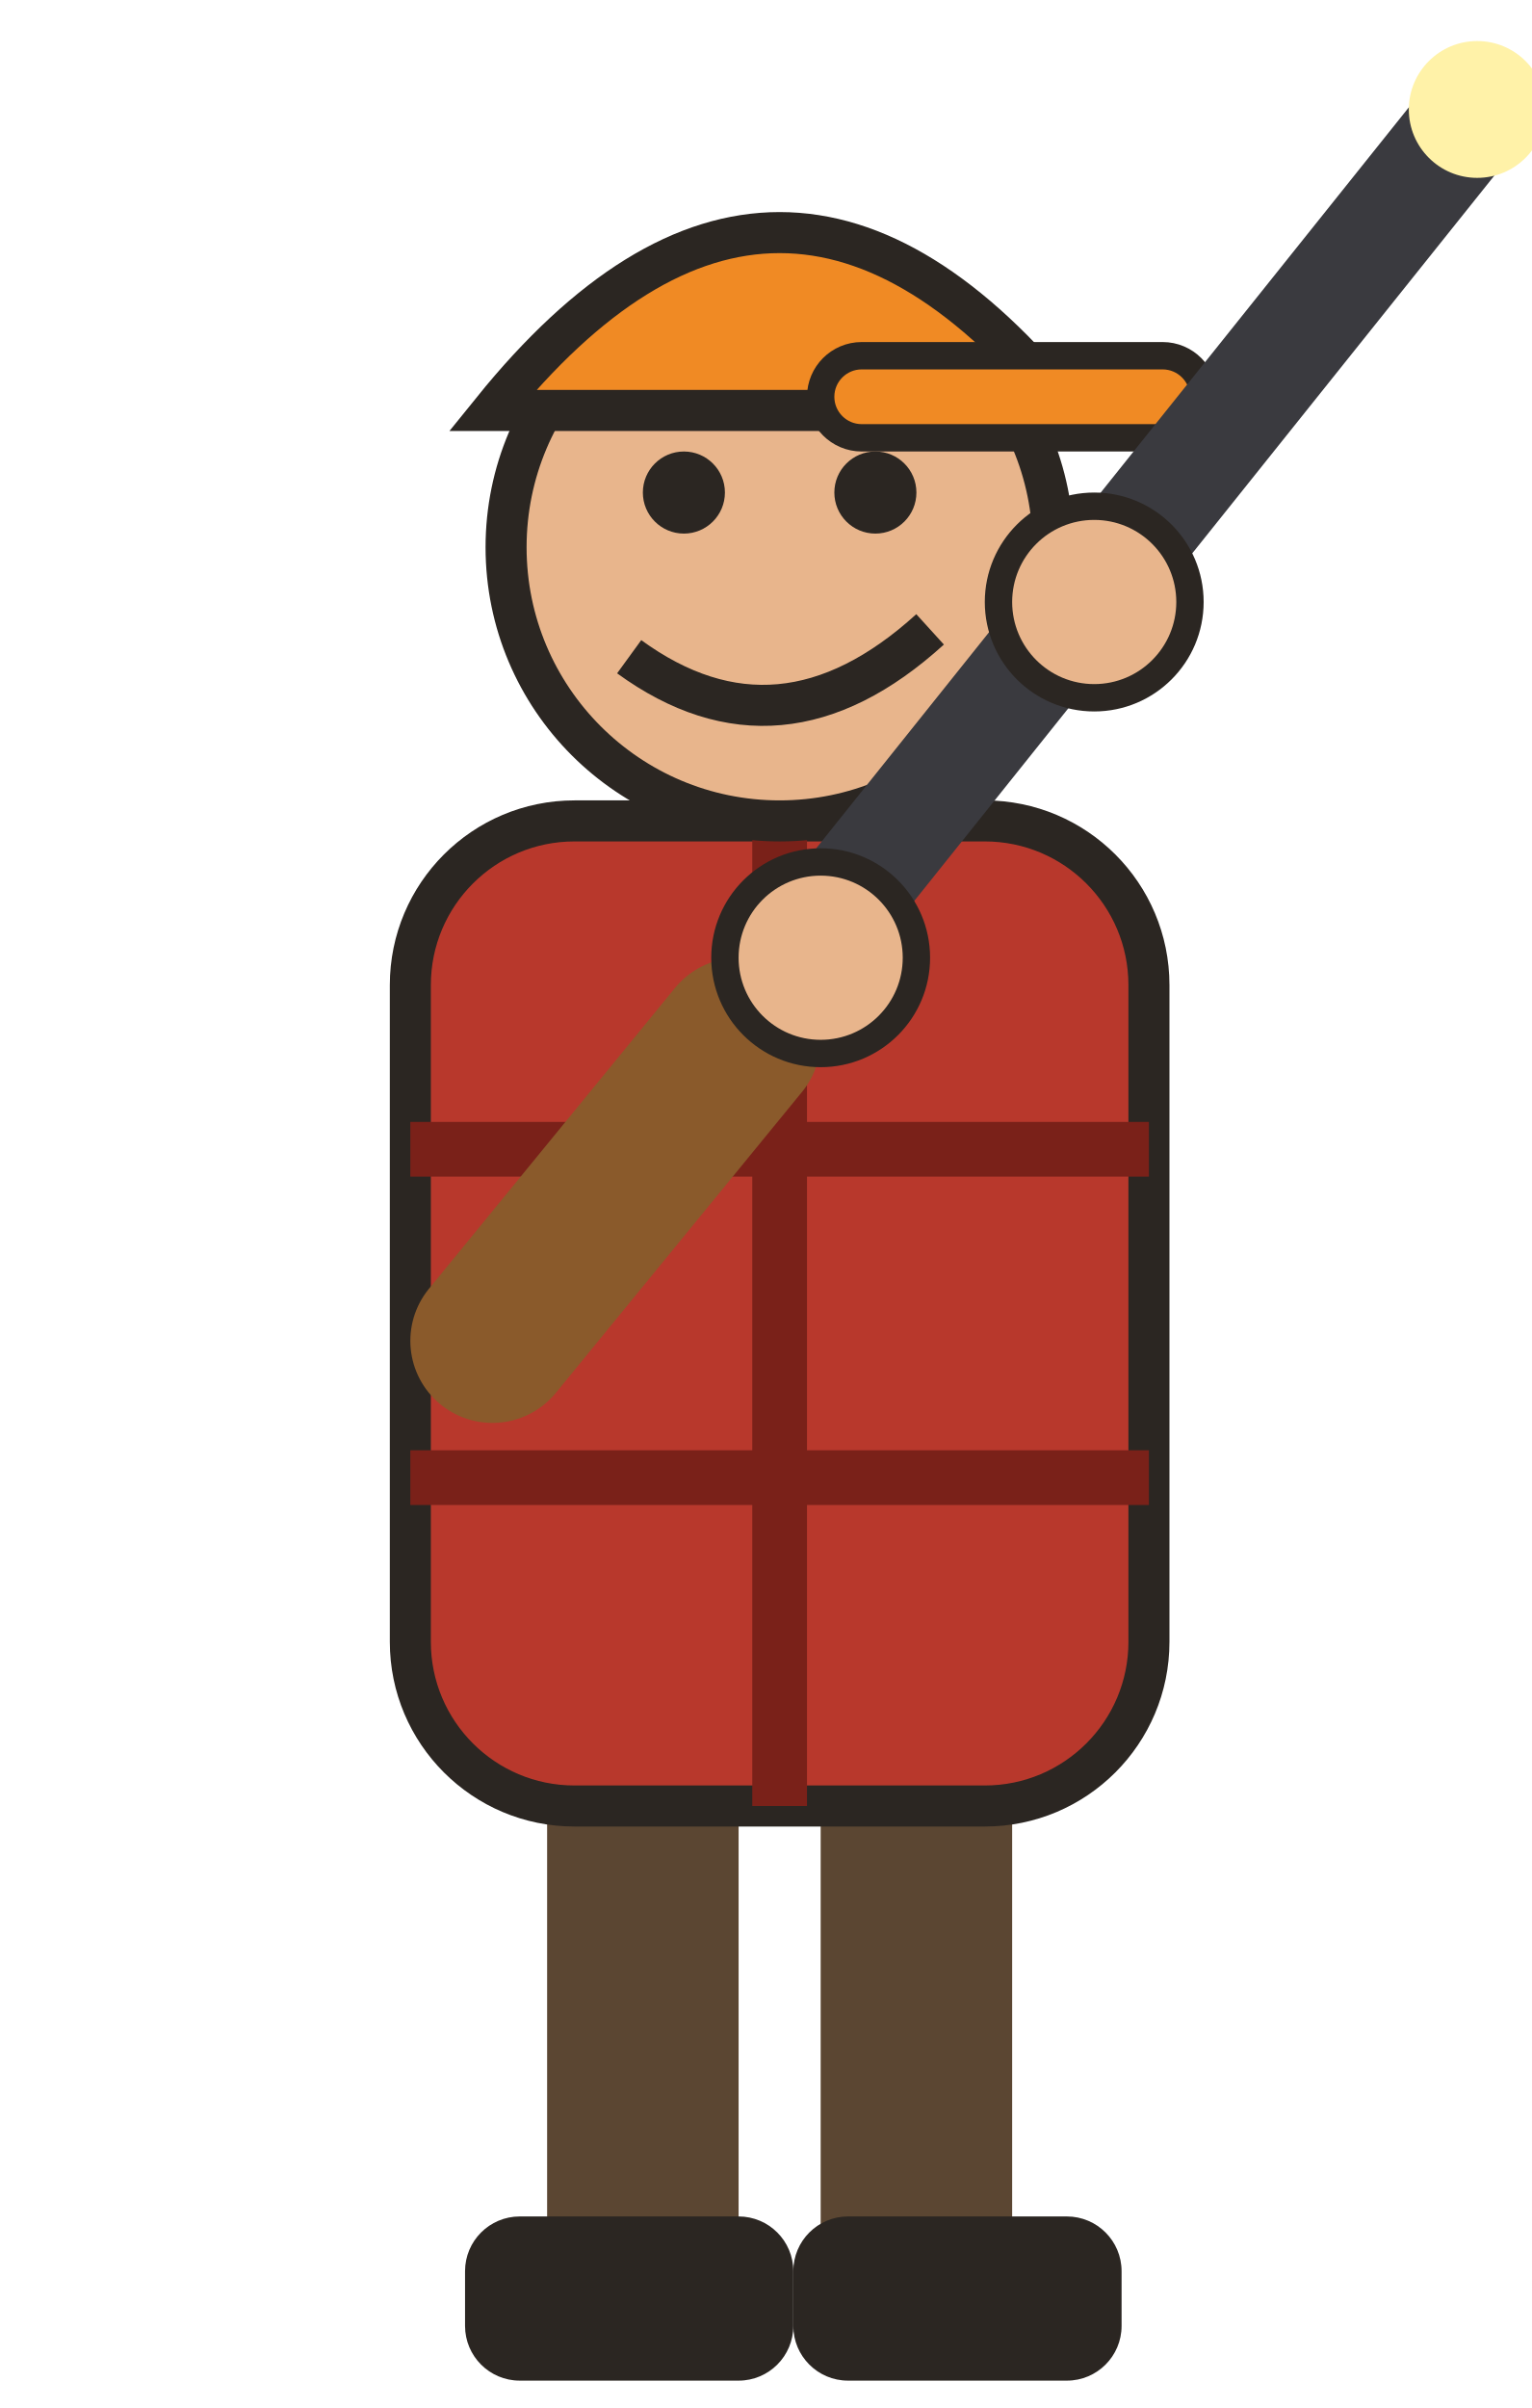
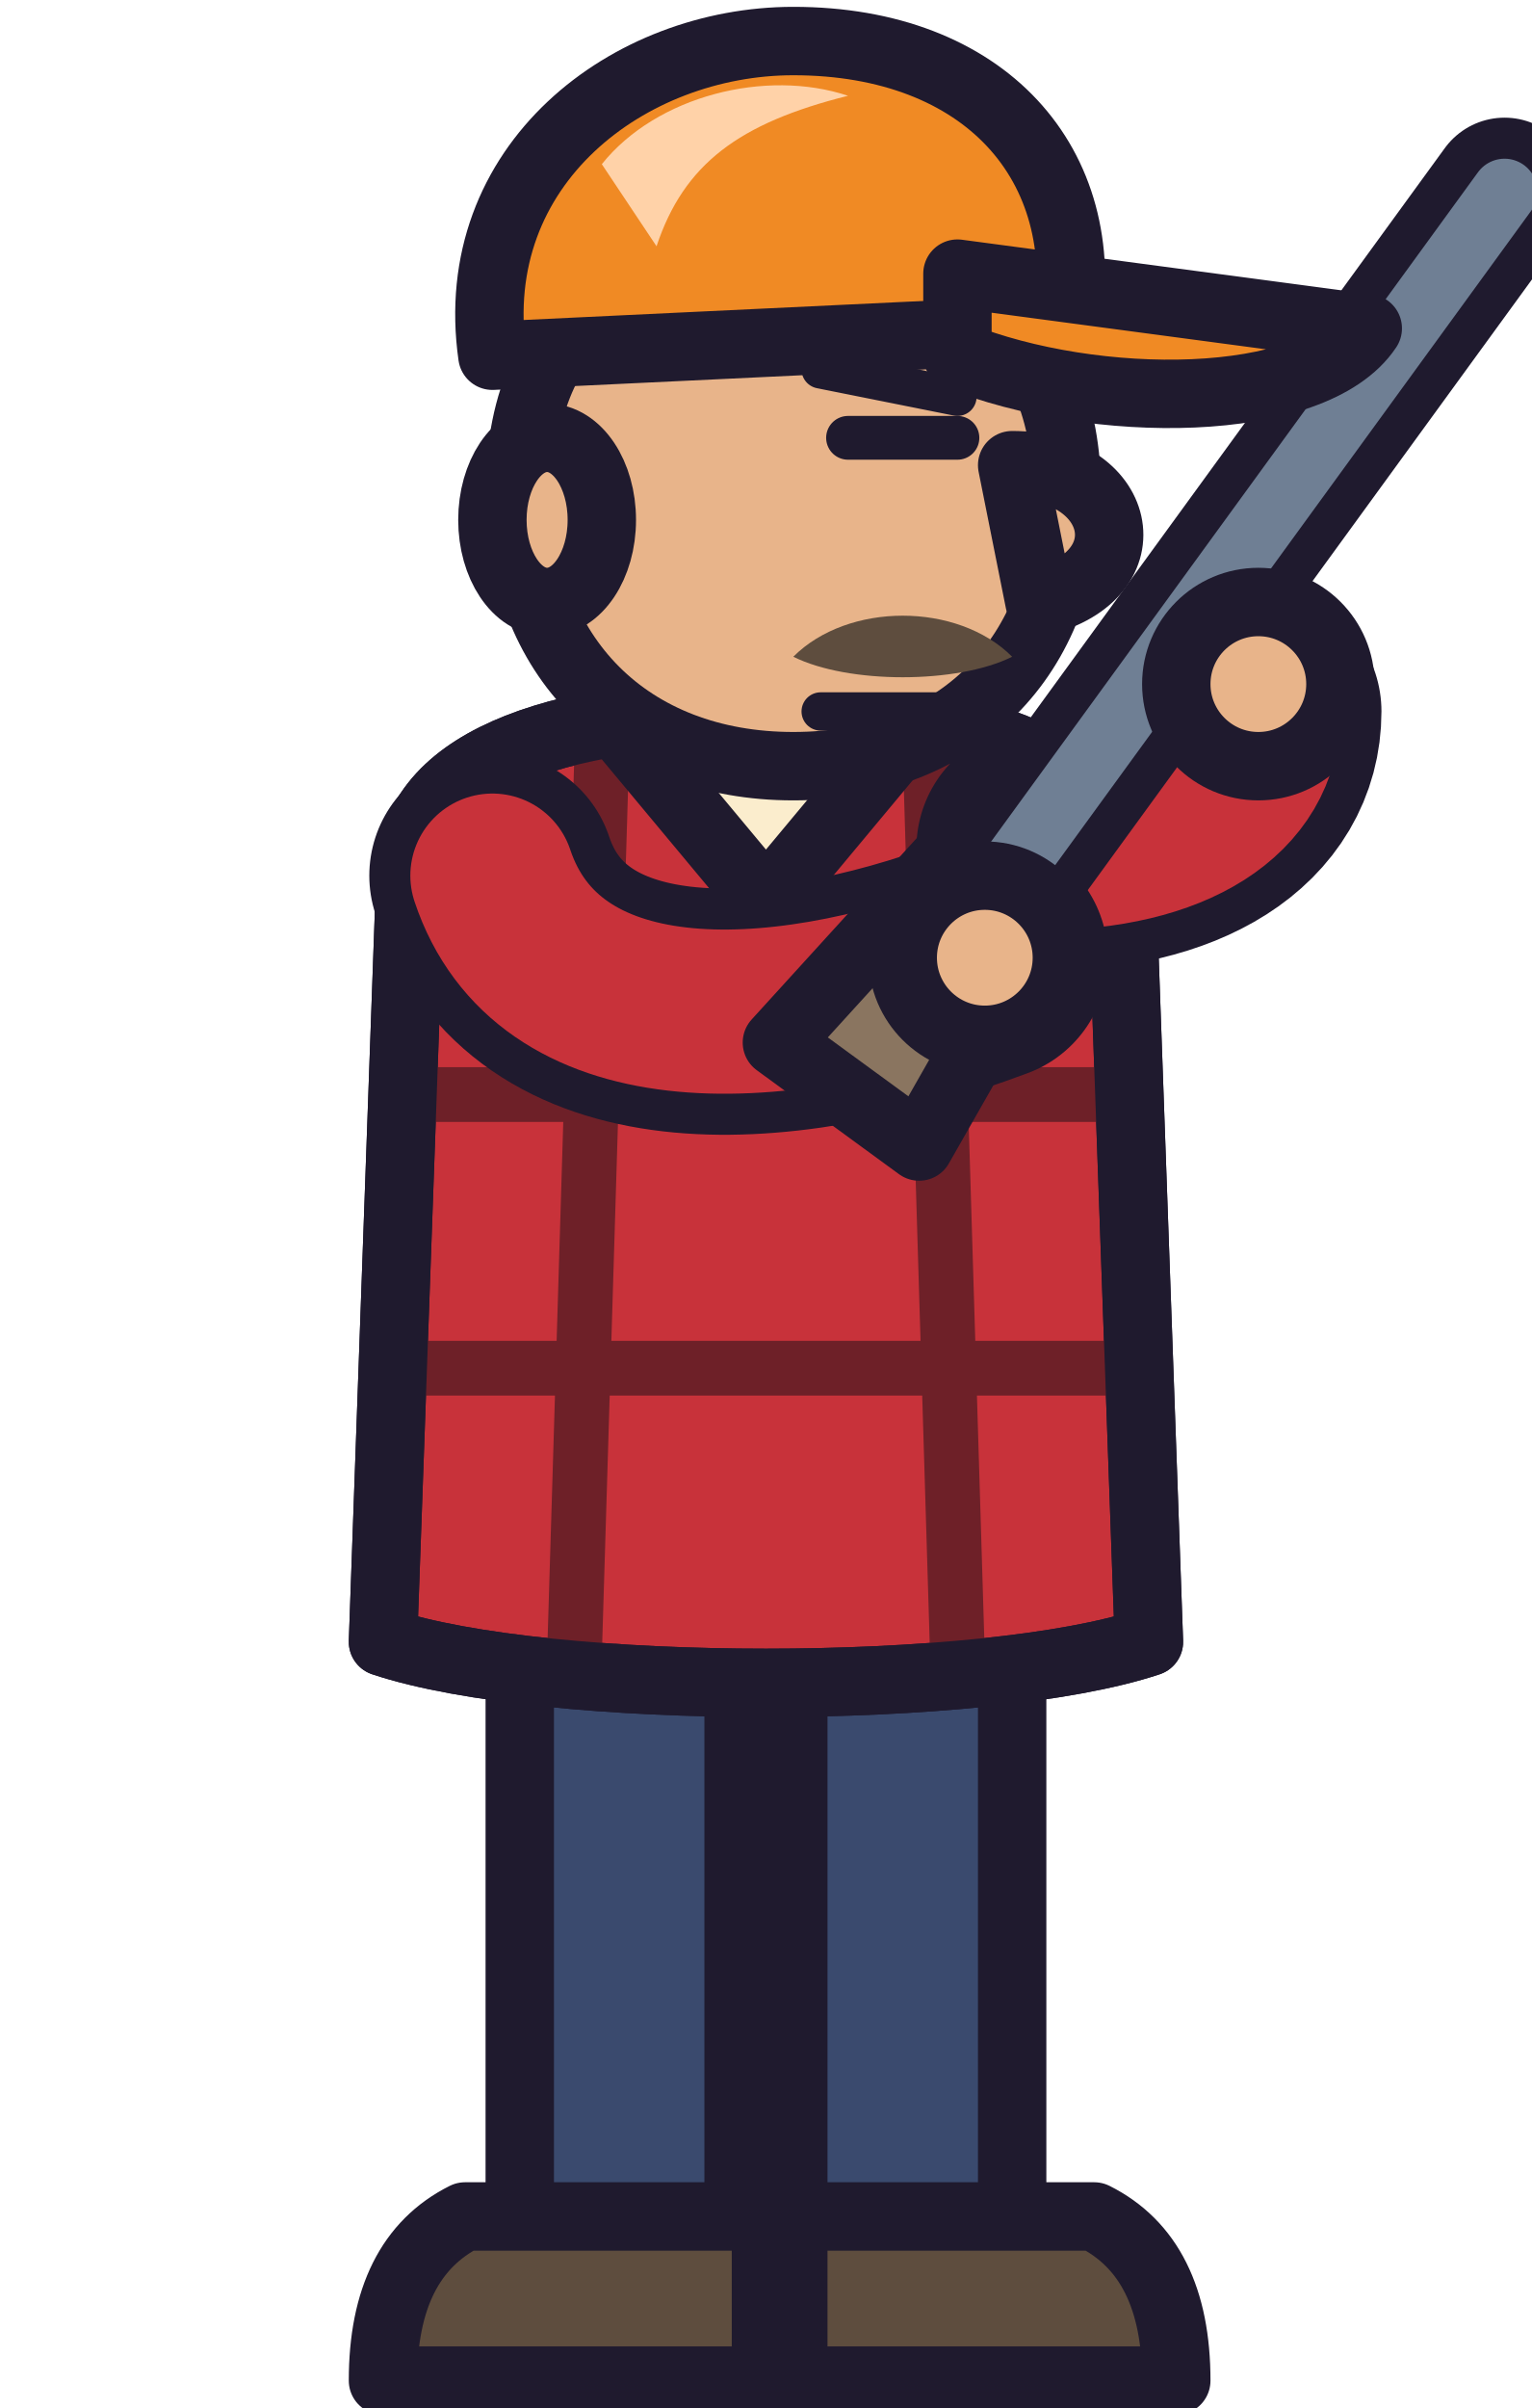
<svg xmlns="http://www.w3.org/2000/svg" width="56" height="88" viewBox="0 0 56 88">
-   <rect x="20" y="62" width="7" height="22" rx="2" fill="#5b4632" />
-   <rect x="30" y="62" width="7" height="22" rx="2" fill="#5b4632" />
-   <rect x="17" y="81" width="12" height="6" rx="2" fill="#2b2622" />
-   <rect x="29" y="81" width="12" height="6" rx="2" fill="#2b2622" />
-   <rect x="15" y="30" width="27" height="36" rx="6" fill="#b8382c" stroke="#2b2622" stroke-width="1.5" />
-   <line x1="15" y1="42" x2="42" y2="42" stroke="#7a2119" stroke-width="2" />
-   <line x1="15" y1="54" x2="42" y2="54" stroke="#7a2119" stroke-width="2" />
-   <line x1="28.5" y1="30" x2="28.5" y2="66" stroke="#7a2119" stroke-width="2" />
-   <circle cx="28.5" cy="20" r="10" fill="#e8b58c" stroke="#2b2622" stroke-width="1.5" />
-   <path d="M23 24 Q28.5 28 34 23" fill="none" stroke="#2b2622" stroke-width="1.5" />
-   <circle cx="25" cy="18" r="1.5" fill="#2b2622" />
-   <circle cx="32" cy="18" r="1.5" fill="#2b2622" />
-   <path d="M18 15 Q28.5 2 39 15 Z" fill="#f08a24" stroke="#2b2622" stroke-width="1.5" />
-   <rect x="30" y="13" width="14" height="3" rx="1.5" fill="#f08a24" stroke="#2b2622" stroke-width="1" />
-   <line x1="22" y1="44" x2="54" y2="4" stroke="#3a3a3f" stroke-width="4" stroke-linecap="round" />
-   <line x1="18" y1="49" x2="27" y2="38" stroke="#8a5a2b" stroke-width="6" stroke-linecap="round" />
-   <circle cx="30" cy="35" r="3.5" fill="#e8b58c" stroke="#2b2622" stroke-width="1" />
-   <circle cx="40" cy="22" r="3.5" fill="#e8b58c" stroke="#2b2622" stroke-width="1" />
-   <circle cx="54" cy="4" r="2.5" fill="#fff2a8" />
+   <path d="M19 58 L27 58 L27 82 L19 82 Z" fill="#3a4a6e" stroke="#1f1a2e" stroke-width="2.5" stroke-linejoin="round" stroke-linecap="round" />
+   <path d="M29 58 L37 58 L37 82 L29 82 Z" fill="#3a4a6e" stroke="#1f1a2e" stroke-width="2.5" stroke-linejoin="round" stroke-linecap="round" />
+   <path d="M17 81 L28 81 L28 87 L14 87 C14 84 15 82 17 81 Z" fill="#5e4d3e" stroke="#1f1a2e" stroke-width="2.5" stroke-linejoin="round" stroke-linecap="round" />
+   <path d="M29 81 L40 81 C42 82 43 84 43 87 L29 87 Z" fill="#5e4d3e" stroke="#1f1a2e" stroke-width="2.5" stroke-linejoin="round" stroke-linecap="round" />
+   <path d="M15 32 C15 28 20 26 28 26 C36 26 41 28 41 32 L42 60 C36 62 20 62 14 60 Z" fill="#c8323a" stroke="#1f1a2e" stroke-width="2.5" stroke-linejoin="round" stroke-linecap="round" />
+   <path d="M15.5 40 L41 40 M15 50 L41.5 50 M22 27.5 L21 60.5 M34 27.5 L35 60.5" fill="none" stroke="#6e2028" stroke-width="2" stroke-linecap="round" stroke-linejoin="round" />
+   <path d="M15 32 C15 28 20 26 28 26 C36 26 41 28 41 32 L42 60 C36 62 20 62 14 60 Z" fill="#c8323a" stroke="#1f1a2e" stroke-width="2.5" stroke-linejoin="round" stroke-linecap="round" fill-opacity="0" />
+   <path d="M23 27 L28 33 L33 27 Z" fill="#fbedcd" stroke="#1f1a2e" stroke-width="2.5" stroke-linejoin="round" stroke-linecap="round" />
+   <path d="M38 31 C43 31 46 29 46 26" fill="none" stroke="#1f1a2e" stroke-width="9" stroke-linecap="round" stroke-linejoin="round" />
+   <path d="M38 31 C43 31 46 29 46 26" fill="none" stroke="#c8323a" stroke-width="6" stroke-linecap="round" stroke-linejoin="round" />
+   <path d="M18 32 C20 38 28 38 36 35" fill="none" stroke="#1f1a2e" stroke-width="9" stroke-linecap="round" stroke-linejoin="round" />
+   <path d="M18 32 C20 38 28 38 36 35" fill="none" stroke="#c8323a" stroke-width="6" stroke-linecap="round" stroke-linejoin="round" />
+   <path d="M36.3 32.7 L55.0 7.0" fill="none" stroke="#1f1a2e" stroke-width="5.4" stroke-linecap="round" stroke-linejoin="round" />
+   <path d="M36.3 32.7 L55.0 7.0" fill="none" stroke="#6f7f94" stroke-width="2.4" stroke-linecap="round" stroke-linejoin="round" />
+   <path d="M33.6 41.9 L38.1 34.0 L34.5 31.4 L28.4 38.1 Z" fill="#8a7560" stroke="#1f1a2e" stroke-width="2.5" stroke-linejoin="round" stroke-linecap="round" />
+   <ellipse cx="46" cy="25" rx="3" ry="3" fill="#e8b48a" stroke="#1f1a2e" stroke-width="2.5" />
+   <ellipse cx="36" cy="35" rx="3" ry="3" fill="#e8b48a" stroke="#1f1a2e" stroke-width="2.5" />
+   <path d="M19 18 C19 11 24 9 29 9 C35 9 39 12 39 18 C39 24 35 28 29 28 C23 28 19 24 19 18 Z" fill="#e8b48a" stroke="#1f1a2e" stroke-width="2.5" stroke-linejoin="round" stroke-linecap="round" />
+   <path d="M37 17 C41 17 42 21 38 22 Z" fill="#e8b48a" stroke="#1f1a2e" stroke-width="2.5" stroke-linejoin="round" stroke-linecap="round" />
+   <ellipse cx="20" cy="19" rx="2" ry="3" fill="#e8b48a" stroke="#1f1a2e" stroke-width="2.5" />
+   <path d="M29 24 C31 22 35 22 37 24 C35 25 31 25 29 24 Z" fill="#5e4d3e" />
+   <path d="M18 13 C17 6 23 1.5 29 1.5 C36 1.5 40 6 39 12 Z" fill="#f08a24" stroke="#1f1a2e" stroke-width="2.5" stroke-linejoin="round" stroke-linecap="round" />
+   <path d="M35 10 L50 12 C48 15 40 15 35 13 Z" fill="#f08a24" stroke="#1f1a2e" stroke-width="2.5" stroke-linejoin="round" stroke-linecap="round" />
+   <path d="M22 6 C24 3.5 28 2.5 31 3.5 C27 4.5 25 6 24 9 Z" fill="#ffd2a8" />
+   <path d="M31 16 L35 16" fill="none" stroke="#1f1a2e" stroke-width="1.6" stroke-linecap="round" stroke-linejoin="round" />
+   <path d="M30 13.5 L35 14.5" fill="none" stroke="#1f1a2e" stroke-width="1.4" stroke-linecap="round" stroke-linejoin="round" />
+   <path d="M30 26 L35 26" fill="none" stroke="#1f1a2e" stroke-width="1.4" stroke-linecap="round" stroke-linejoin="round" />
</svg>
